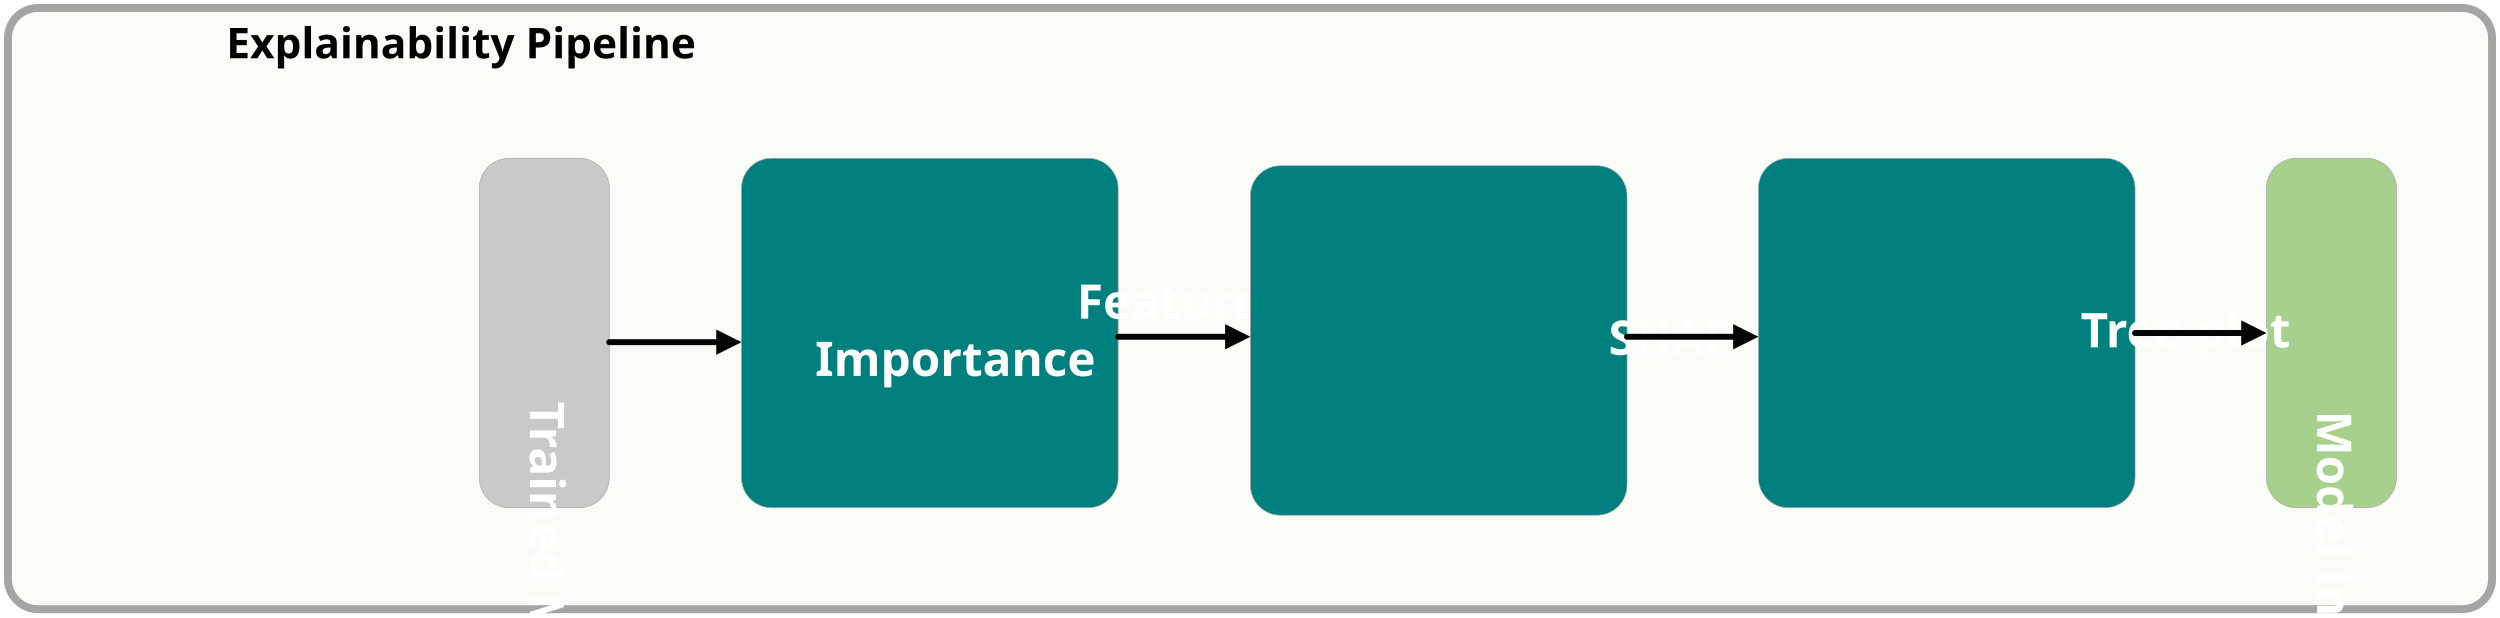
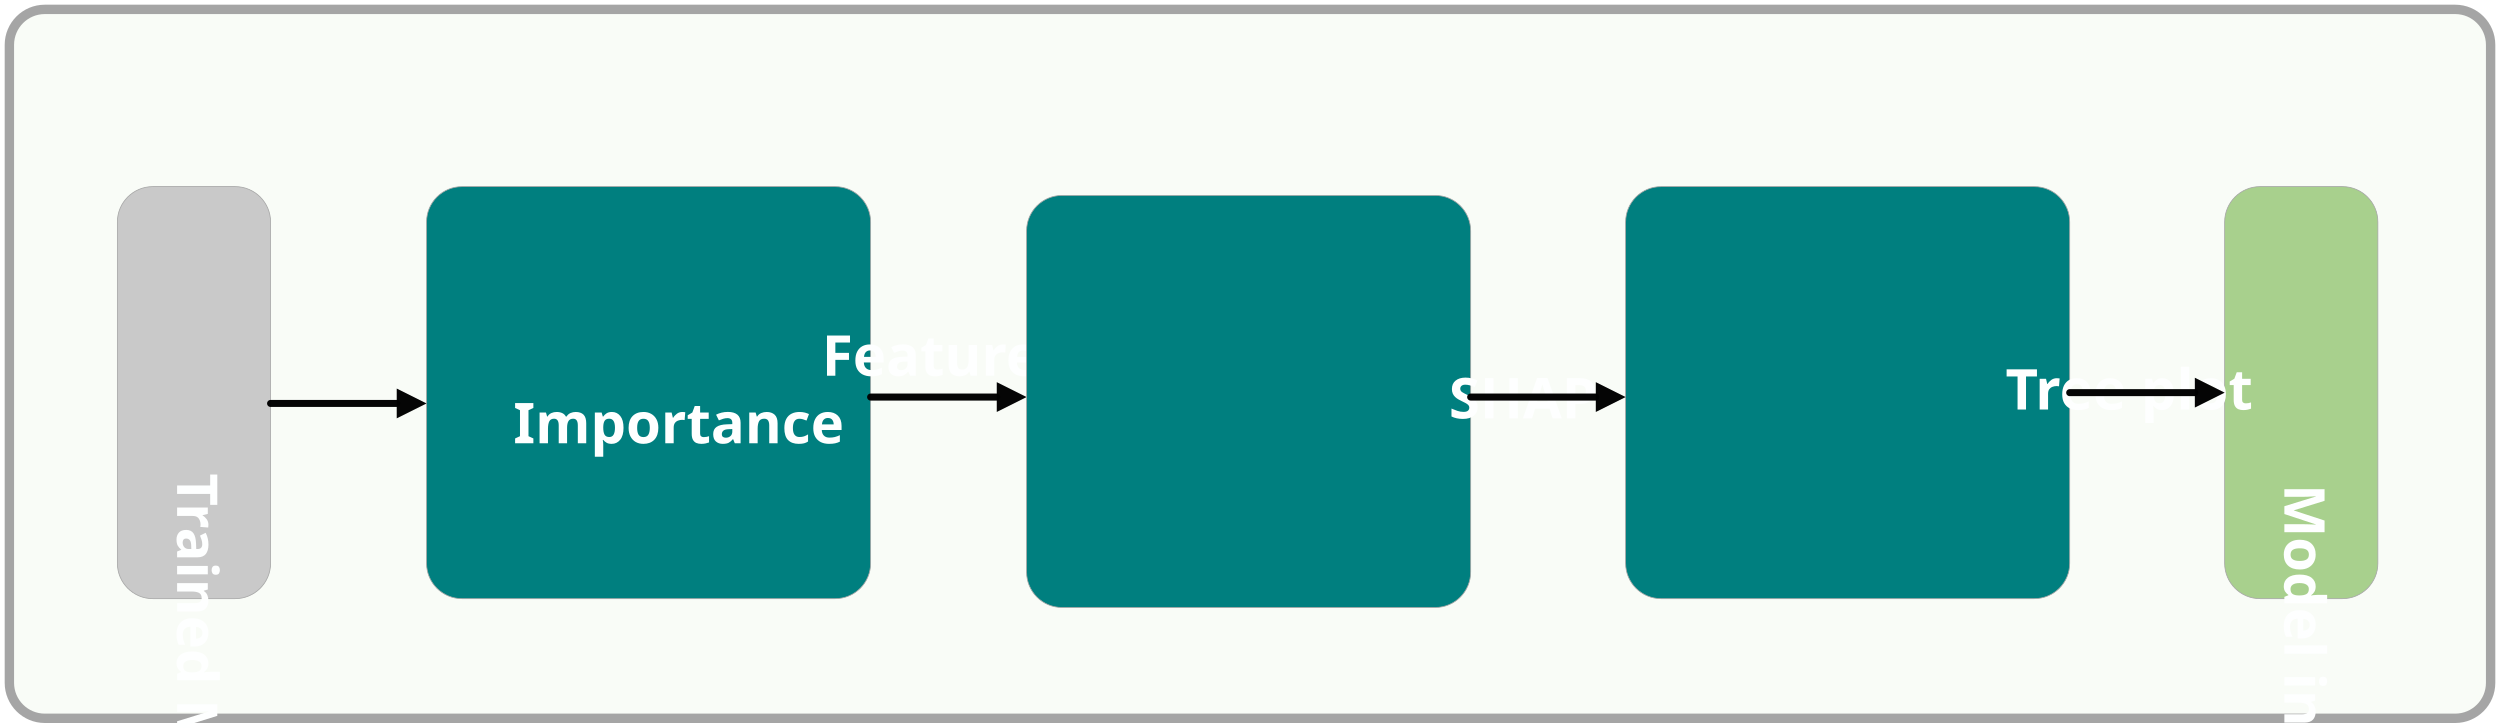
- <svg xmlns="http://www.w3.org/2000/svg" xmlns:ns1="http://schemas.microsoft.com/visio/2003/SVGExtensions/" xmlns:xlink="http://www.w3.org/1999/xlink" width="13.096in" height="3.233in" viewBox="0 0 942.939 232.772" xml:space="preserve" color-interpolation-filters="sRGB" class="st11">
+ <svg xmlns="http://www.w3.org/2000/svg" xmlns:ns1="http://schemas.microsoft.com/visio/2003/SVGExtensions/" xmlns:xlink="http://www.w3.org/1999/xlink" width="11.107in" height="3.233in" viewBox="0 0 799.701 232.772" xml:space="preserve" color-interpolation-filters="sRGB" class="st9">
  <ns1:documentProperties ns1:langID="1031" ns1:metric="true" ns1:viewMarkup="false" />
  <style type="text/css">
	
		.st1 {fill:#c5e0b3;fill-opacity:0.098;stroke:#a5a5a5;stroke-width:3}
		.st2 {fill:#007f7f;stroke:#a5a5a5;stroke-width:0.25}
		.st3 {fill:#feffff;font-family:Calibri;font-size:1.5em;font-weight:bold}
		.st4 {font-size:1em}
		.st5 {fill:#a8d08d;stroke:#a5a5a5;stroke-width:0.25}
- 		.st6 {fill:none;stroke:none;stroke-width:0.25}
- 		.st7 {fill:#000000;font-family:Calibri;font-size:1.333em;font-weight:bold}
- 		.st8 {marker-end:url(#mrkr4-21);stroke:#000000;stroke-linecap:round;stroke-linejoin:round;stroke-opacity:0.98;stroke-width:2.25}
- 		.st9 {fill:#000000;fill-opacity:0.98;stroke:#000000;stroke-opacity:0.98;stroke-width:0.472}
- 		.st10 {fill:#c9c9c9;stroke:#a5a5a5;stroke-width:0.25}
- 		.st11 {fill:none;fill-rule:evenodd;font-size:12px;overflow:visible;stroke-linecap:square;stroke-miterlimit:3}
+ 		.st6 {marker-end:url(#mrkr4-18);stroke:#000000;stroke-linecap:round;stroke-linejoin:round;stroke-opacity:0.98;stroke-width:2.25}
+ 		.st7 {fill:#000000;fill-opacity:0.98;stroke:#000000;stroke-opacity:0.98;stroke-width:0.472}
+ 		.st8 {fill:#c9c9c9;stroke:#a5a5a5;stroke-width:0.25}
+ 		.st9 {fill:none;fill-rule:evenodd;font-size:12px;overflow:visible;stroke-linecap:square;stroke-miterlimit:3}
	
	</style>
  <defs id="Markers">
    <g id="lend4">
      <path d="M 2 1 L 0 0 L 2 -1 L 2 1 " style="stroke:none" />
    </g>
-     <marker id="mrkr4-21" class="st9" ns1:arrowType="4" ns1:arrowSize="2" ns1:setback="4.24" refX="-4.24" orient="auto" markerUnits="strokeWidth" overflow="visible">
+     <marker id="mrkr4-18" class="st7" ns1:arrowType="4" ns1:arrowSize="2" ns1:setback="4.24" refX="-4.24" orient="auto" markerUnits="strokeWidth" overflow="visible">
      <use xlink:href="#lend4" transform="scale(-2.12,-2.12) " />
    </marker>
  </defs>
  <g ns1:mID="0" ns1:index="1" ns1:groupContext="foregroundPage">
    <ns1:pageProperties ns1:drawingScale="0.0393701" ns1:pageScale="0.0393701" ns1:drawingUnits="24" ns1:shadowOffsetX="8.50394" ns1:shadowOffsetY="-8.50394" />
    <ns1:layer ns1:name="Verbinder" ns1:index="0" />
    <g id="shape1335-1" ns1:mID="1335" ns1:groupContext="shape" transform="translate(3,-3)">
-       <rect x="0" y="6" width="936.939" height="226.772" rx="11.339" ry="11.339" class="st1" />
+       <rect x="0" y="6" width="793.701" height="226.772" rx="11.339" ry="11.339" class="st1" />
    </g>
-     <g id="shape1336-3" ns1:mID="1336" ns1:groupContext="shape" transform="translate(279.681,-41.276)">
+     <g id="shape1336-3" ns1:mID="1336" ns1:groupContext="shape" transform="translate(136.443,-41.276)">
      <ns1:textBlock ns1:margins="rect(4,4,4,4)" ns1:tabSpace="42.5197" />
      <ns1:textRect cx="71.026" cy="166.87" width="142.06" height="131.803" />
      <rect x="0" y="100.969" width="142.052" height="131.803" rx="11.339" ry="11.339" class="st2" />
      <text x="42.24" y="161.47" class="st3" ns1:langID="1031">
        <ns1:paragraph ns1:horizAlign="1" />
        <ns1:tabList />Feature <tspan x="27.75" dy="1.2em" class="st4">Importance </tspan>
      </text>
    </g>
-     <g id="shape1337-7" ns1:mID="1337" ns1:groupContext="shape" transform="translate(1087.63,59.6929) rotate(90)">
+     <g id="shape1337-7" ns1:mID="1337" ns1:groupContext="shape" transform="translate(944.396,59.6928) rotate(90)">
      <ns1:textBlock ns1:margins="rect(4,4,4,4)" ns1:tabSpace="42.5197" />
      <ns1:textRect cx="65.901" cy="208.269" width="131.81" height="49.005" />
      <rect x="0" y="183.767" width="131.803" height="49.005" rx="11.339" ry="11.339" class="st5" />
      <text x="10.94" y="213.67" class="st3" ns1:langID="1031">
        <ns1:paragraph ns1:horizAlign="1" />
        <ns1:tabList />Model insights</text>
    </g>
-     <g id="shape1339-10" ns1:mID="1339" ns1:groupContext="shape" transform="translate(3,-205.598)">
-       <ns1:textBlock ns1:margins="rect(4,4,4,4)" ns1:tabSpace="42.5197" />
-       <ns1:textRect cx="80.832" cy="222.772" width="161.67" height="20" />
-       <rect x="0" y="212.772" width="161.663" height="20" class="st6" />
-       <text x="7.49" y="227.57" class="st7" ns1:langID="1031">
-         <ns1:paragraph ns1:horizAlign="1" />
-         <ns1:tabList />Explainability Pipeline</text>
-     </g>
-     <g id="shape1340-13" ns1:mID="1340" ns1:groupContext="shape" transform="translate(663.241,-41.276)">
+     <g id="shape1340-10" ns1:mID="1340" ns1:groupContext="shape" transform="translate(520.003,-41.276)">
      <ns1:textBlock ns1:margins="rect(4,4,4,4)" ns1:tabSpace="42.5197" />
      <ns1:textRect cx="71.026" cy="166.87" width="142.06" height="131.803" />
      <rect x="0" y="100.969" width="142.052" height="131.803" rx="11.339" ry="11.339" class="st2" />
      <text x="37.28" y="172.27" class="st3" ns1:langID="1031">
        <ns1:paragraph ns1:horizAlign="1" />
        <ns1:tabList />Tree plot</text>
    </g>
-     <g id="shape1341-16" ns1:mID="1341" ns1:groupContext="shape" ns1:layerMember="0" transform="translate(421.733,-98.6789)">
-       <path d="M0 225.69 L40.35 225.69" class="st8" />
+     <g id="shape1341-13" ns1:mID="1341" ns1:groupContext="shape" ns1:layerMember="0" transform="translate(278.494,-98.679)">
+       <path d="M0 225.69 L40.35 225.69" class="st6" />
    </g>
-     <g id="shape1343-22" ns1:mID="1343" ns1:groupContext="shape" ns1:layerMember="0" transform="translate(805.293,-100.091)">
-       <path d="M0 225.69 L40.03 225.69" class="st8" />
+     <g id="shape1343-19" ns1:mID="1343" ns1:groupContext="shape" ns1:layerMember="0" transform="translate(662.055,-100.091)">
+       <path d="M0 225.69 L40.03 225.69" class="st6" />
    </g>
-     <g id="shape1346-27" ns1:mID="1346" ns1:groupContext="shape" transform="translate(471.621,-38.4523)">
+     <g id="shape1346-24" ns1:mID="1346" ns1:groupContext="shape" transform="translate(328.383,-38.4523)">
      <ns1:textBlock ns1:margins="rect(4,4,4,4)" ns1:tabSpace="42.5197" />
      <ns1:textRect cx="71.026" cy="166.87" width="142.06" height="131.803" />
      <rect x="0" y="100.969" width="142.052" height="131.803" rx="11.339" ry="11.339" class="st2" />
      <text x="50.85" y="172.27" class="st3" ns1:langID="1031">
        <ns1:paragraph ns1:horizAlign="1" />
        <ns1:tabList />SHAP</text>
    </g>
-     <g id="shape1349-30" ns1:mID="1349" ns1:groupContext="shape" ns1:layerMember="0" transform="translate(613.673,-98.6789)">
-       <path d="M0 225.69 L40.03 225.69" class="st8" />
+     <g id="shape1349-27" ns1:mID="1349" ns1:groupContext="shape" ns1:layerMember="0" transform="translate(470.435,-98.679)">
+       <path d="M0 225.69 L40.03 225.69" class="st6" />
    </g>
-     <g id="shape1350-35" ns1:mID="1350" ns1:groupContext="shape" transform="translate(413.559,59.6929) rotate(90)">
+     <g id="shape1350-32" ns1:mID="1350" ns1:groupContext="shape" transform="translate(270.321,59.6928) rotate(90)">
      <ns1:textBlock ns1:margins="rect(4,4,4,4)" ns1:tabSpace="42.5197" />
      <ns1:textRect cx="65.901" cy="208.269" width="131.81" height="49.005" />
-       <rect x="0" y="183.767" width="131.803" height="49.005" rx="11.339" ry="11.339" class="st10" />
+       <rect x="0" y="183.767" width="131.803" height="49.005" rx="11.339" ry="11.339" class="st8" />
      <text x="7.5" y="213.67" class="st3" ns1:langID="1031">
        <ns1:paragraph ns1:horizAlign="1" />
        <ns1:tabList />Trained Models</text>
    </g>
-     <g id="shape1351-38" ns1:mID="1351" ns1:groupContext="shape" ns1:layerMember="0" transform="translate(229.792,-96.6378)">
-       <path d="M0 225.69 L40.35 225.69" class="st8" />
+     <g id="shape1351-35" ns1:mID="1351" ns1:groupContext="shape" ns1:layerMember="0" transform="translate(86.5544,-96.6379)">
+       <path d="M0 225.69 L40.35 225.69" class="st6" />
    </g>
  </g>
</svg>
